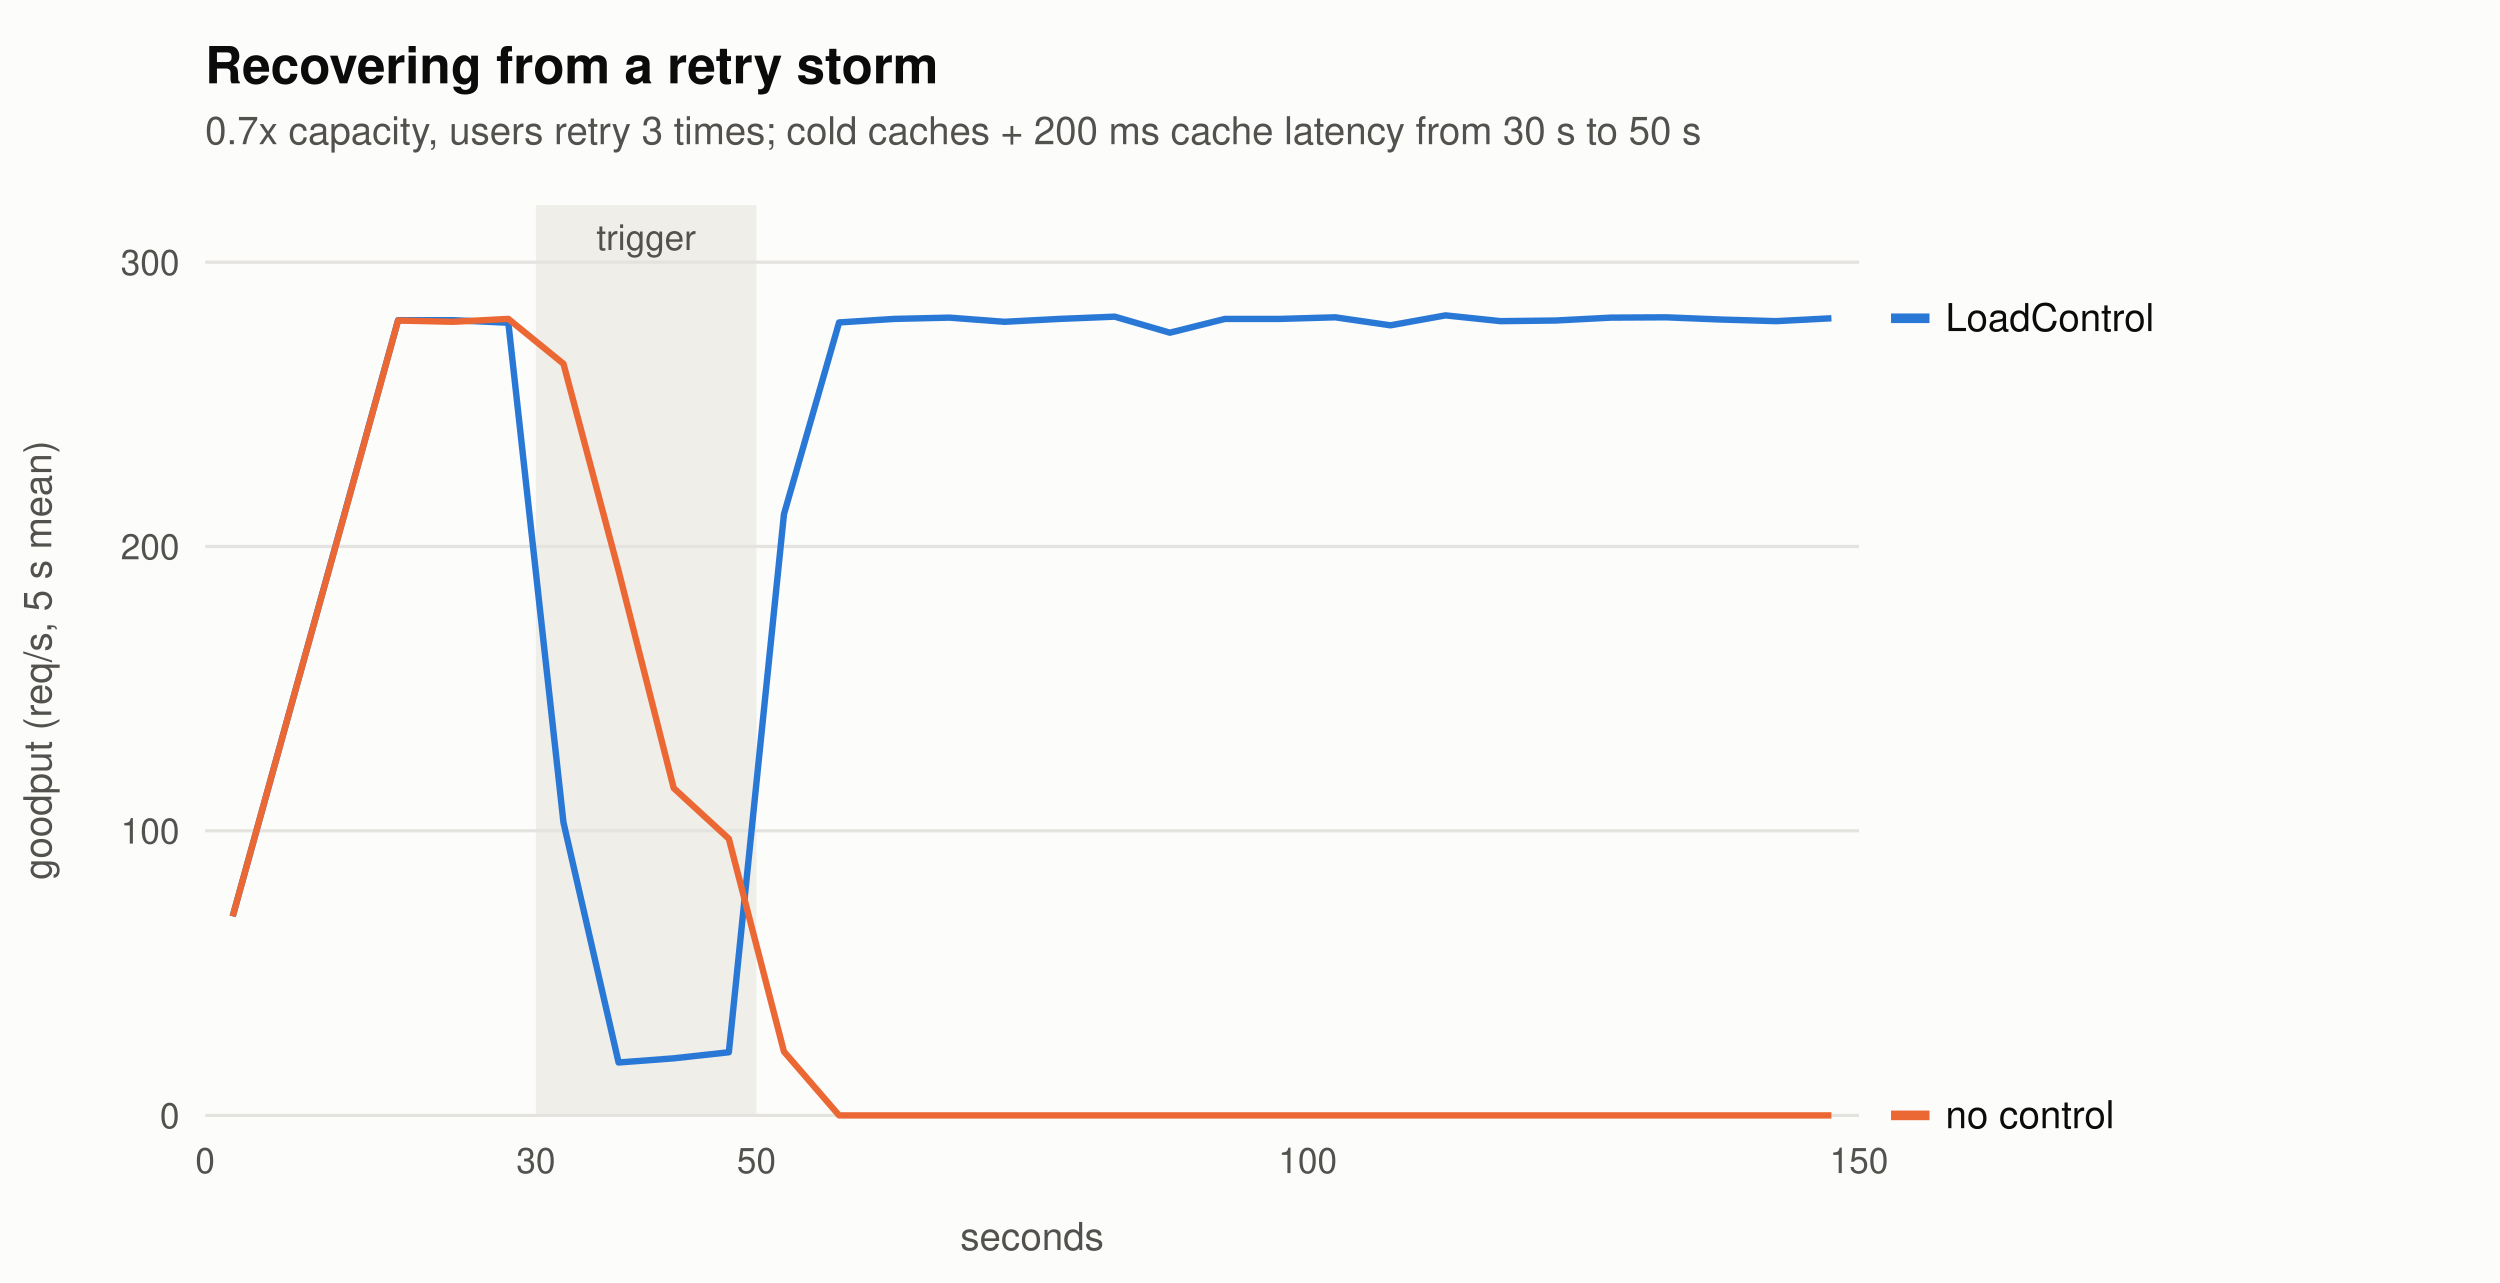
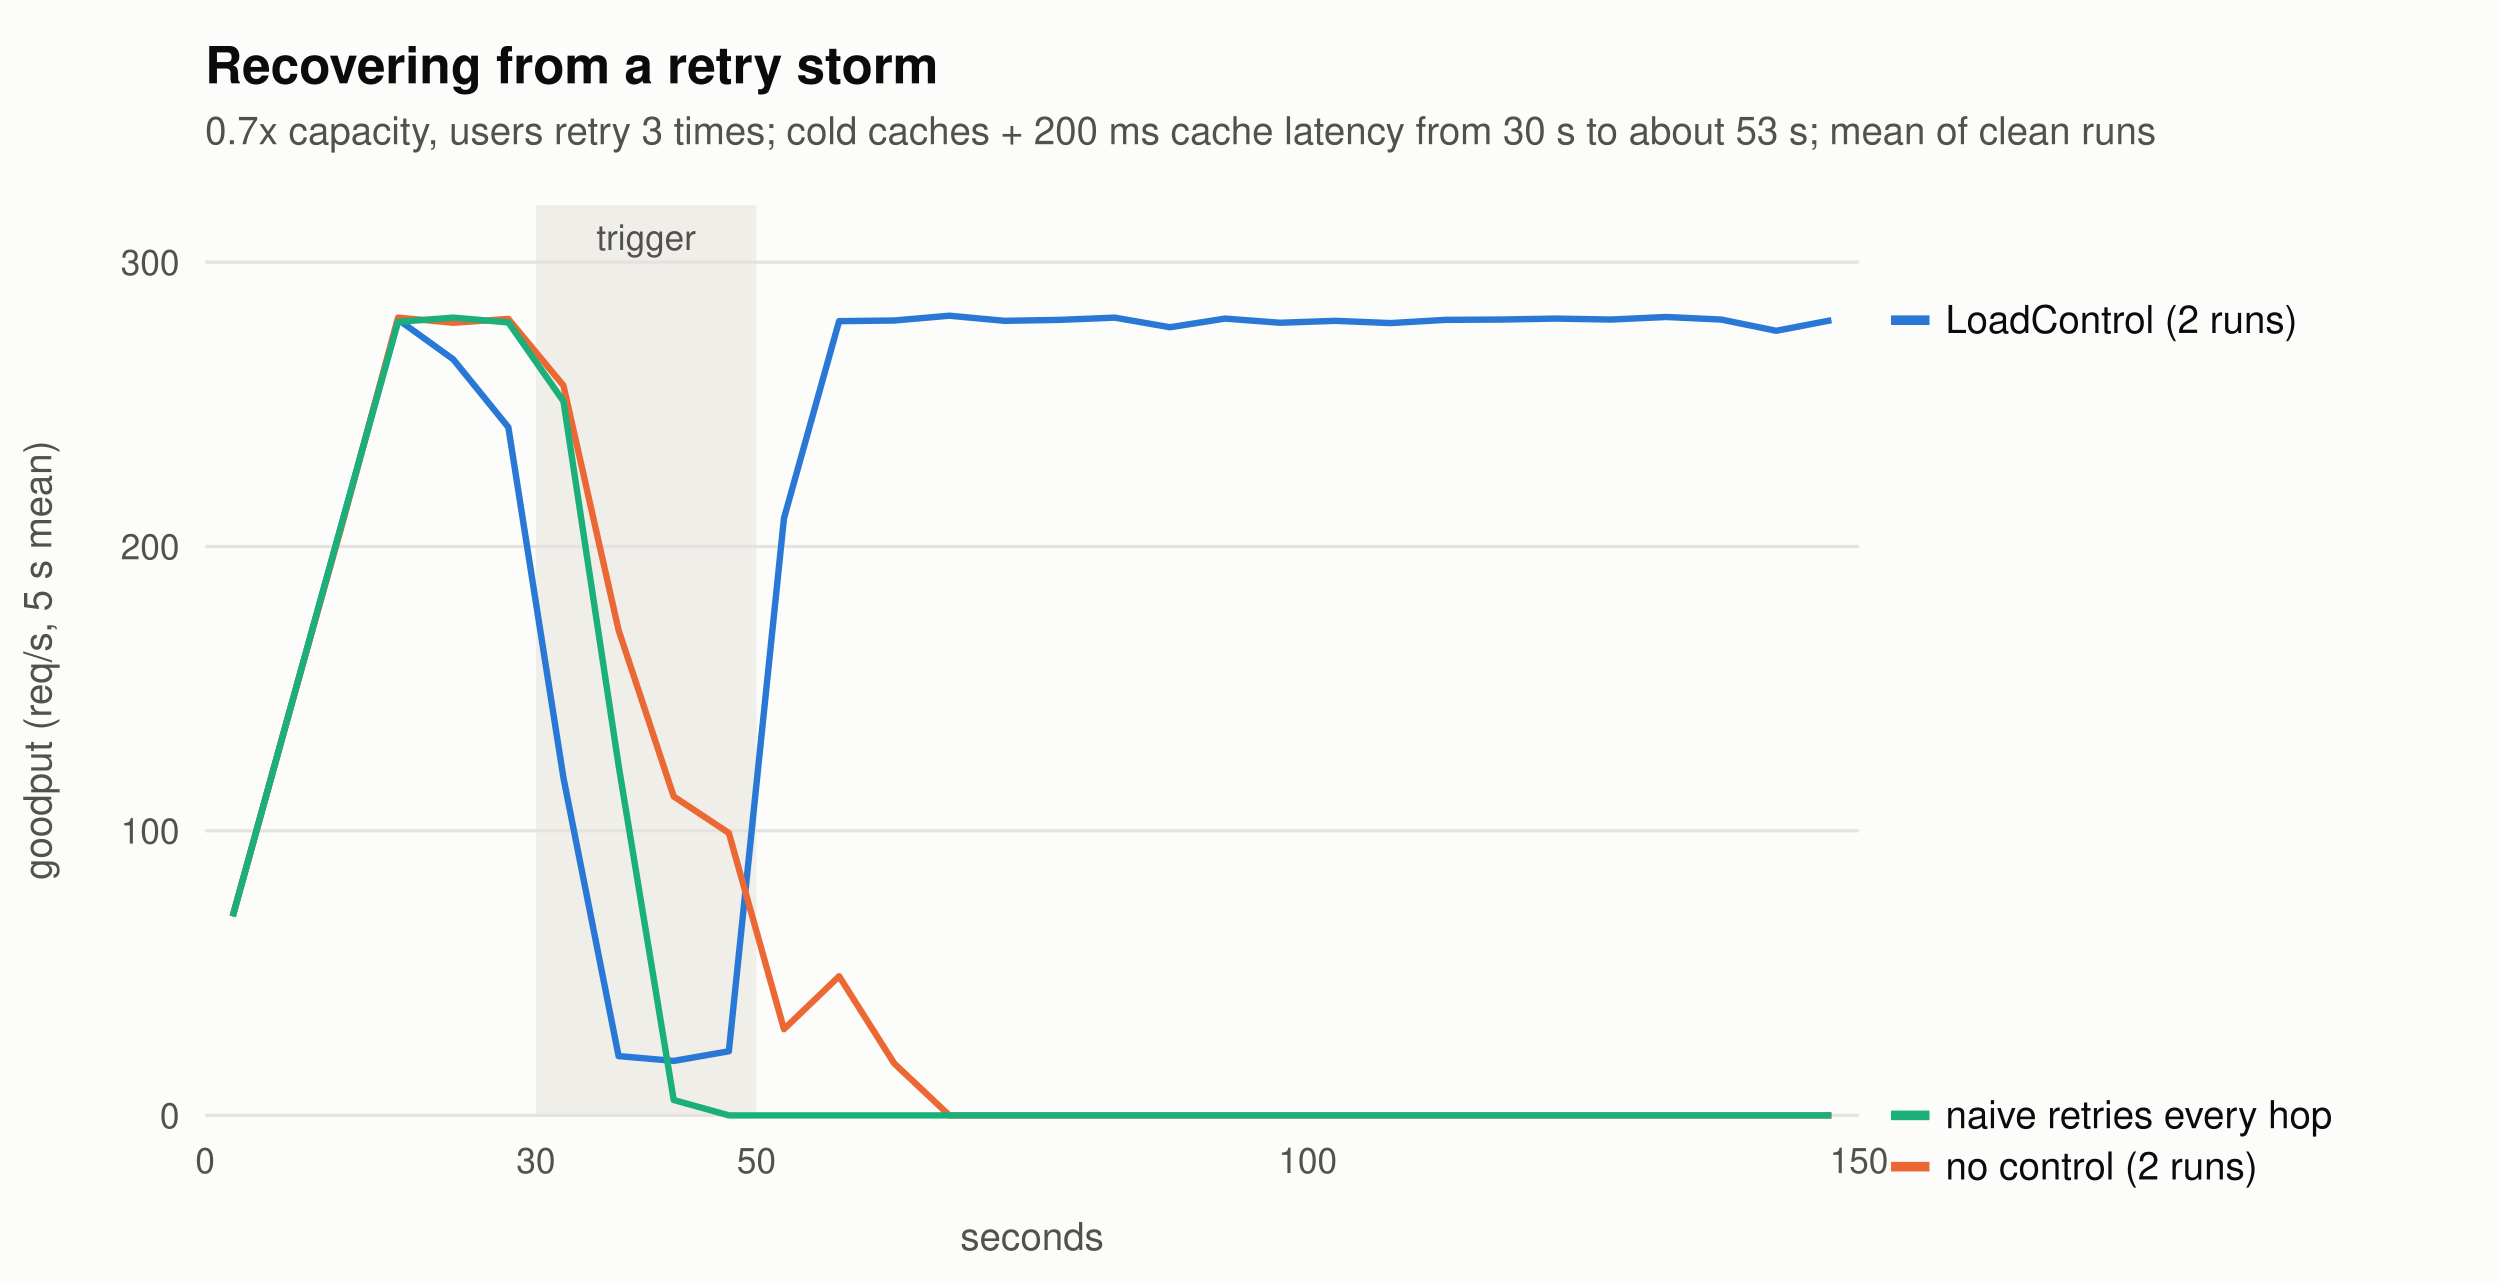
<svg xmlns="http://www.w3.org/2000/svg" width="780" height="400" viewBox="0 0 780 400" font-family="-apple-system,Segoe UI,Helvetica,Arial,sans-serif">
  <rect width="780" height="400" fill="#fcfcfb" />
  <text x="64" y="26" font-size="16" font-weight="600" fill="#0b0b0b">Recovering from a retry storm</text>
-   <text x="64" y="45" font-size="12" fill="#52514e">0.7x capacity, users retry 3 times; cold caches + 200 ms cache latency from 30 s to 50 s</text>
+   <text x="64" y="45" font-size="12" fill="#52514e">0.7x capacity, users retry 3 times; cold caches + 200 ms cache latency from 30 s to about 53 s; mean of clean runs</text>
  <rect x="167.2" y="64" width="68.8" height="284" fill="#efeee9" />
  <text x="201.6" y="78" font-size="11" fill="#52514e" text-anchor="middle">trigger</text>
  <line x1="64" x2="580" y1="348.0" y2="348.0" stroke="#e4e3df" stroke-width="1" />
  <text x="56" y="352.0" font-size="11" fill="#52514e" text-anchor="end">0</text>
  <line x1="64" x2="580" y1="259.2" y2="259.2" stroke="#e4e3df" stroke-width="1" />
  <text x="56" y="263.2" font-size="11" fill="#52514e" text-anchor="end">100</text>
  <line x1="64" x2="580" y1="170.5" y2="170.5" stroke="#e4e3df" stroke-width="1" />
  <text x="56" y="174.5" font-size="11" fill="#52514e" text-anchor="end">200</text>
  <line x1="64" x2="580" y1="81.8" y2="81.8" stroke="#e4e3df" stroke-width="1" />
  <text x="56" y="85.8" font-size="11" fill="#52514e" text-anchor="end">300</text>
  <text x="64.0" y="366" font-size="11" fill="#52514e" text-anchor="middle">0</text>
  <text x="167.2" y="366" font-size="11" fill="#52514e" text-anchor="middle">30</text>
  <text x="236.0" y="366" font-size="11" fill="#52514e" text-anchor="middle">50</text>
  <text x="408.0" y="366" font-size="11" fill="#52514e" text-anchor="middle">100</text>
  <text x="580.0" y="366" font-size="11" fill="#52514e" text-anchor="middle">150</text>
  <text x="322" y="390" font-size="12" fill="#52514e" text-anchor="middle">seconds</text>
  <text transform="translate(16,206) rotate(-90)" font-size="12" fill="#52514e" text-anchor="middle">goodput (req/s, 5 s mean)</text>
-   <path d="M72.6,285.9 L89.8,223.9 L107.0,162.0 L124.2,99.9 L141.4,99.9 L158.6,100.7 L175.8,256.6 L193.0,331.5 L210.2,330.2 L227.4,328.3 L244.6,160.4 L261.8,100.6 L279.0,99.5 L296.2,99.1 L313.4,100.4 L330.6,99.5 L347.8,98.8 L365.0,103.8 L382.2,99.5 L399.4,99.5 L416.6,99.0 L433.8,101.5 L451.0,98.4 L468.2,100.2 L485.4,100.0 L502.6,99.1 L519.8,99.0 L537.0,99.7 L554.2,100.2 L571.4,99.3" fill="none" stroke="#2a78d6" stroke-width="2" stroke-linejoin="round" />
-   <path d="M72.6,285.9 L89.8,223.9 L107.0,162.2 L124.2,100.0 L141.4,100.4 L158.6,99.5 L175.8,113.5 L193.0,178.1 L210.2,245.9 L227.4,261.7 L244.6,328.1 L261.8,348.0 L279.0,348.0 L296.2,348.0 L313.4,348.0 L330.6,348.0 L347.8,348.0 L365.0,348.0 L382.2,348.0 L399.4,348.0 L416.6,348.0 L433.8,348.0 L451.0,348.0 L468.2,348.0 L485.4,348.0 L502.6,348.0 L519.8,348.0 L537.0,348.0 L554.2,348.0 L571.4,348.0" fill="none" stroke="#eb6834" stroke-width="2" stroke-linejoin="round" />
-   <line x1="590" x2="602" y1="99.3" y2="99.3" stroke="#2a78d6" stroke-width="3" />
-   <text x="607" y="103.3" font-size="12" fill="#0b0b0b">LoadControl</text>
-   <line x1="590" x2="602" y1="348.0" y2="348.0" stroke="#eb6834" stroke-width="3" />
-   <text x="607" y="352.0" font-size="12" fill="#0b0b0b">no control</text>
+   <path d="M72.6,285.9 L89.8,223.9 L107.0,162.1 L124.2,99.7 L141.4,112.1 L158.6,133.3 L175.8,242.7 L193.0,329.5 L210.2,331.0 L227.4,328.0 L244.6,161.7 L261.8,100.2 L279.0,100.0 L296.2,98.5 L313.4,100.1 L330.6,99.8 L347.8,99.1 L365.0,102.1 L382.2,99.4 L399.4,100.7 L416.6,100.1 L433.8,100.8 L451.0,99.8 L468.2,99.7 L485.4,99.4 L502.6,99.7 L519.8,98.9 L537.0,99.7 L554.2,103.2 L571.4,99.9" fill="none" stroke="#2a78d6" stroke-width="2" stroke-linejoin="round" />
+   <path d="M72.6,285.9 L89.8,223.9 L107.0,162.7 L124.2,99.1 L141.4,100.7 L158.6,99.5 L175.8,120.3 L193.0,196.6 L210.2,248.5 L227.4,259.9 L244.6,321.1 L261.8,304.6 L279.0,331.8 L296.2,348.0 L313.4,348.0 L330.6,348.0 L347.8,348.0 L365.0,348.0 L382.2,348.0 L399.4,348.0 L416.6,348.0 L433.8,348.0 L451.0,348.0 L468.2,348.0 L485.4,348.0 L502.6,348.0 L519.8,348.0 L537.0,348.0 L554.2,348.0 L571.4,348.0" fill="none" stroke="#eb6834" stroke-width="2" stroke-linejoin="round" />
+   <path d="M72.6,285.9 L89.8,223.9 L107.0,162.0 L124.2,100.4 L141.4,99.1 L158.6,100.6 L175.8,125.2 L193.0,238.8 L210.2,343.2 L227.4,348.0 L244.6,348.0 L261.8,348.0 L279.0,348.0 L296.2,348.0 L313.4,348.0 L330.6,348.0 L347.8,348.0 L365.0,348.0 L382.2,348.0 L399.4,348.0 L416.6,348.0 L433.8,348.0 L451.0,348.0 L468.2,348.0 L485.4,348.0 L502.6,348.0 L519.8,348.0 L537.0,348.0 L554.2,348.0 L571.4,348.0" fill="none" stroke="#1baf7a" stroke-width="2" stroke-linejoin="round" />
+   <line x1="590" x2="602" y1="99.9" y2="99.9" stroke="#2a78d6" stroke-width="3" />
+   <text x="607" y="103.9" font-size="12" fill="#0b0b0b">LoadControl (2 runs)</text>
+   <line x1="590" x2="602" y1="348.0" y2="348.0" stroke="#1baf7a" stroke-width="3" />
+   <text x="607" y="352.0" font-size="12" fill="#0b0b0b">naive retries every hop</text>
+   <line x1="590" x2="602" y1="364.0" y2="364.0" stroke="#eb6834" stroke-width="3" />
+   <text x="607" y="368.0" font-size="12" fill="#0b0b0b">no control (2 runs)</text>
</svg>
